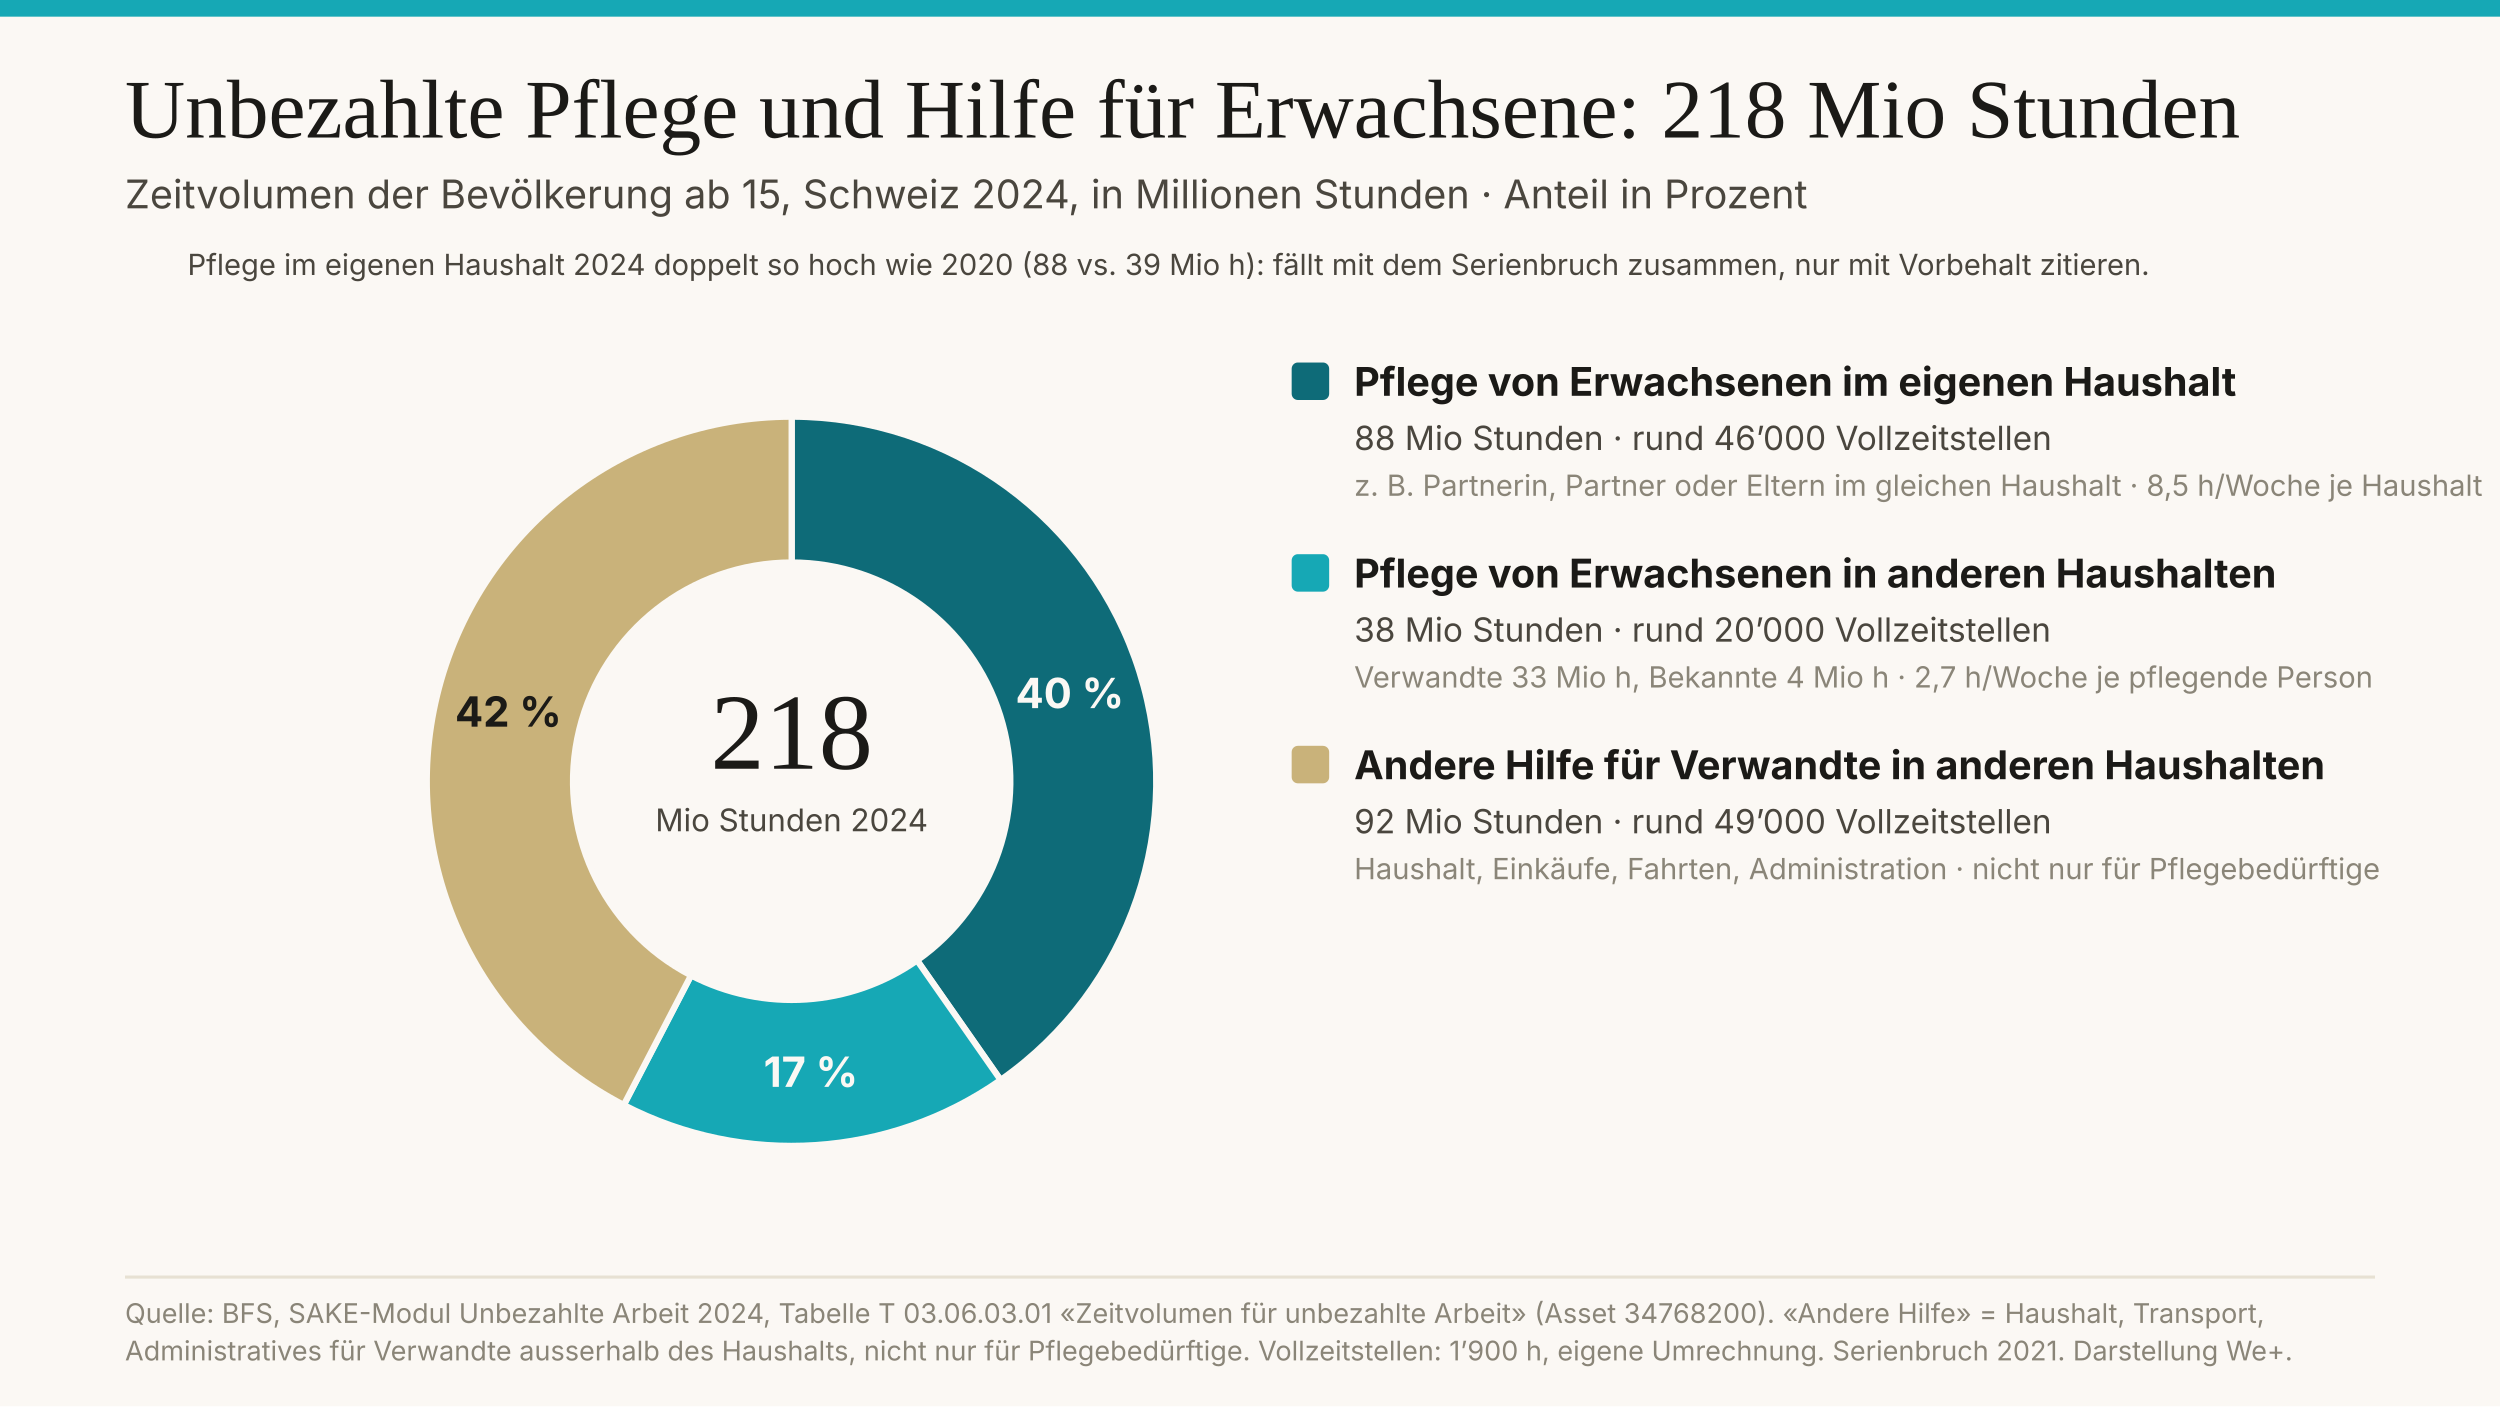
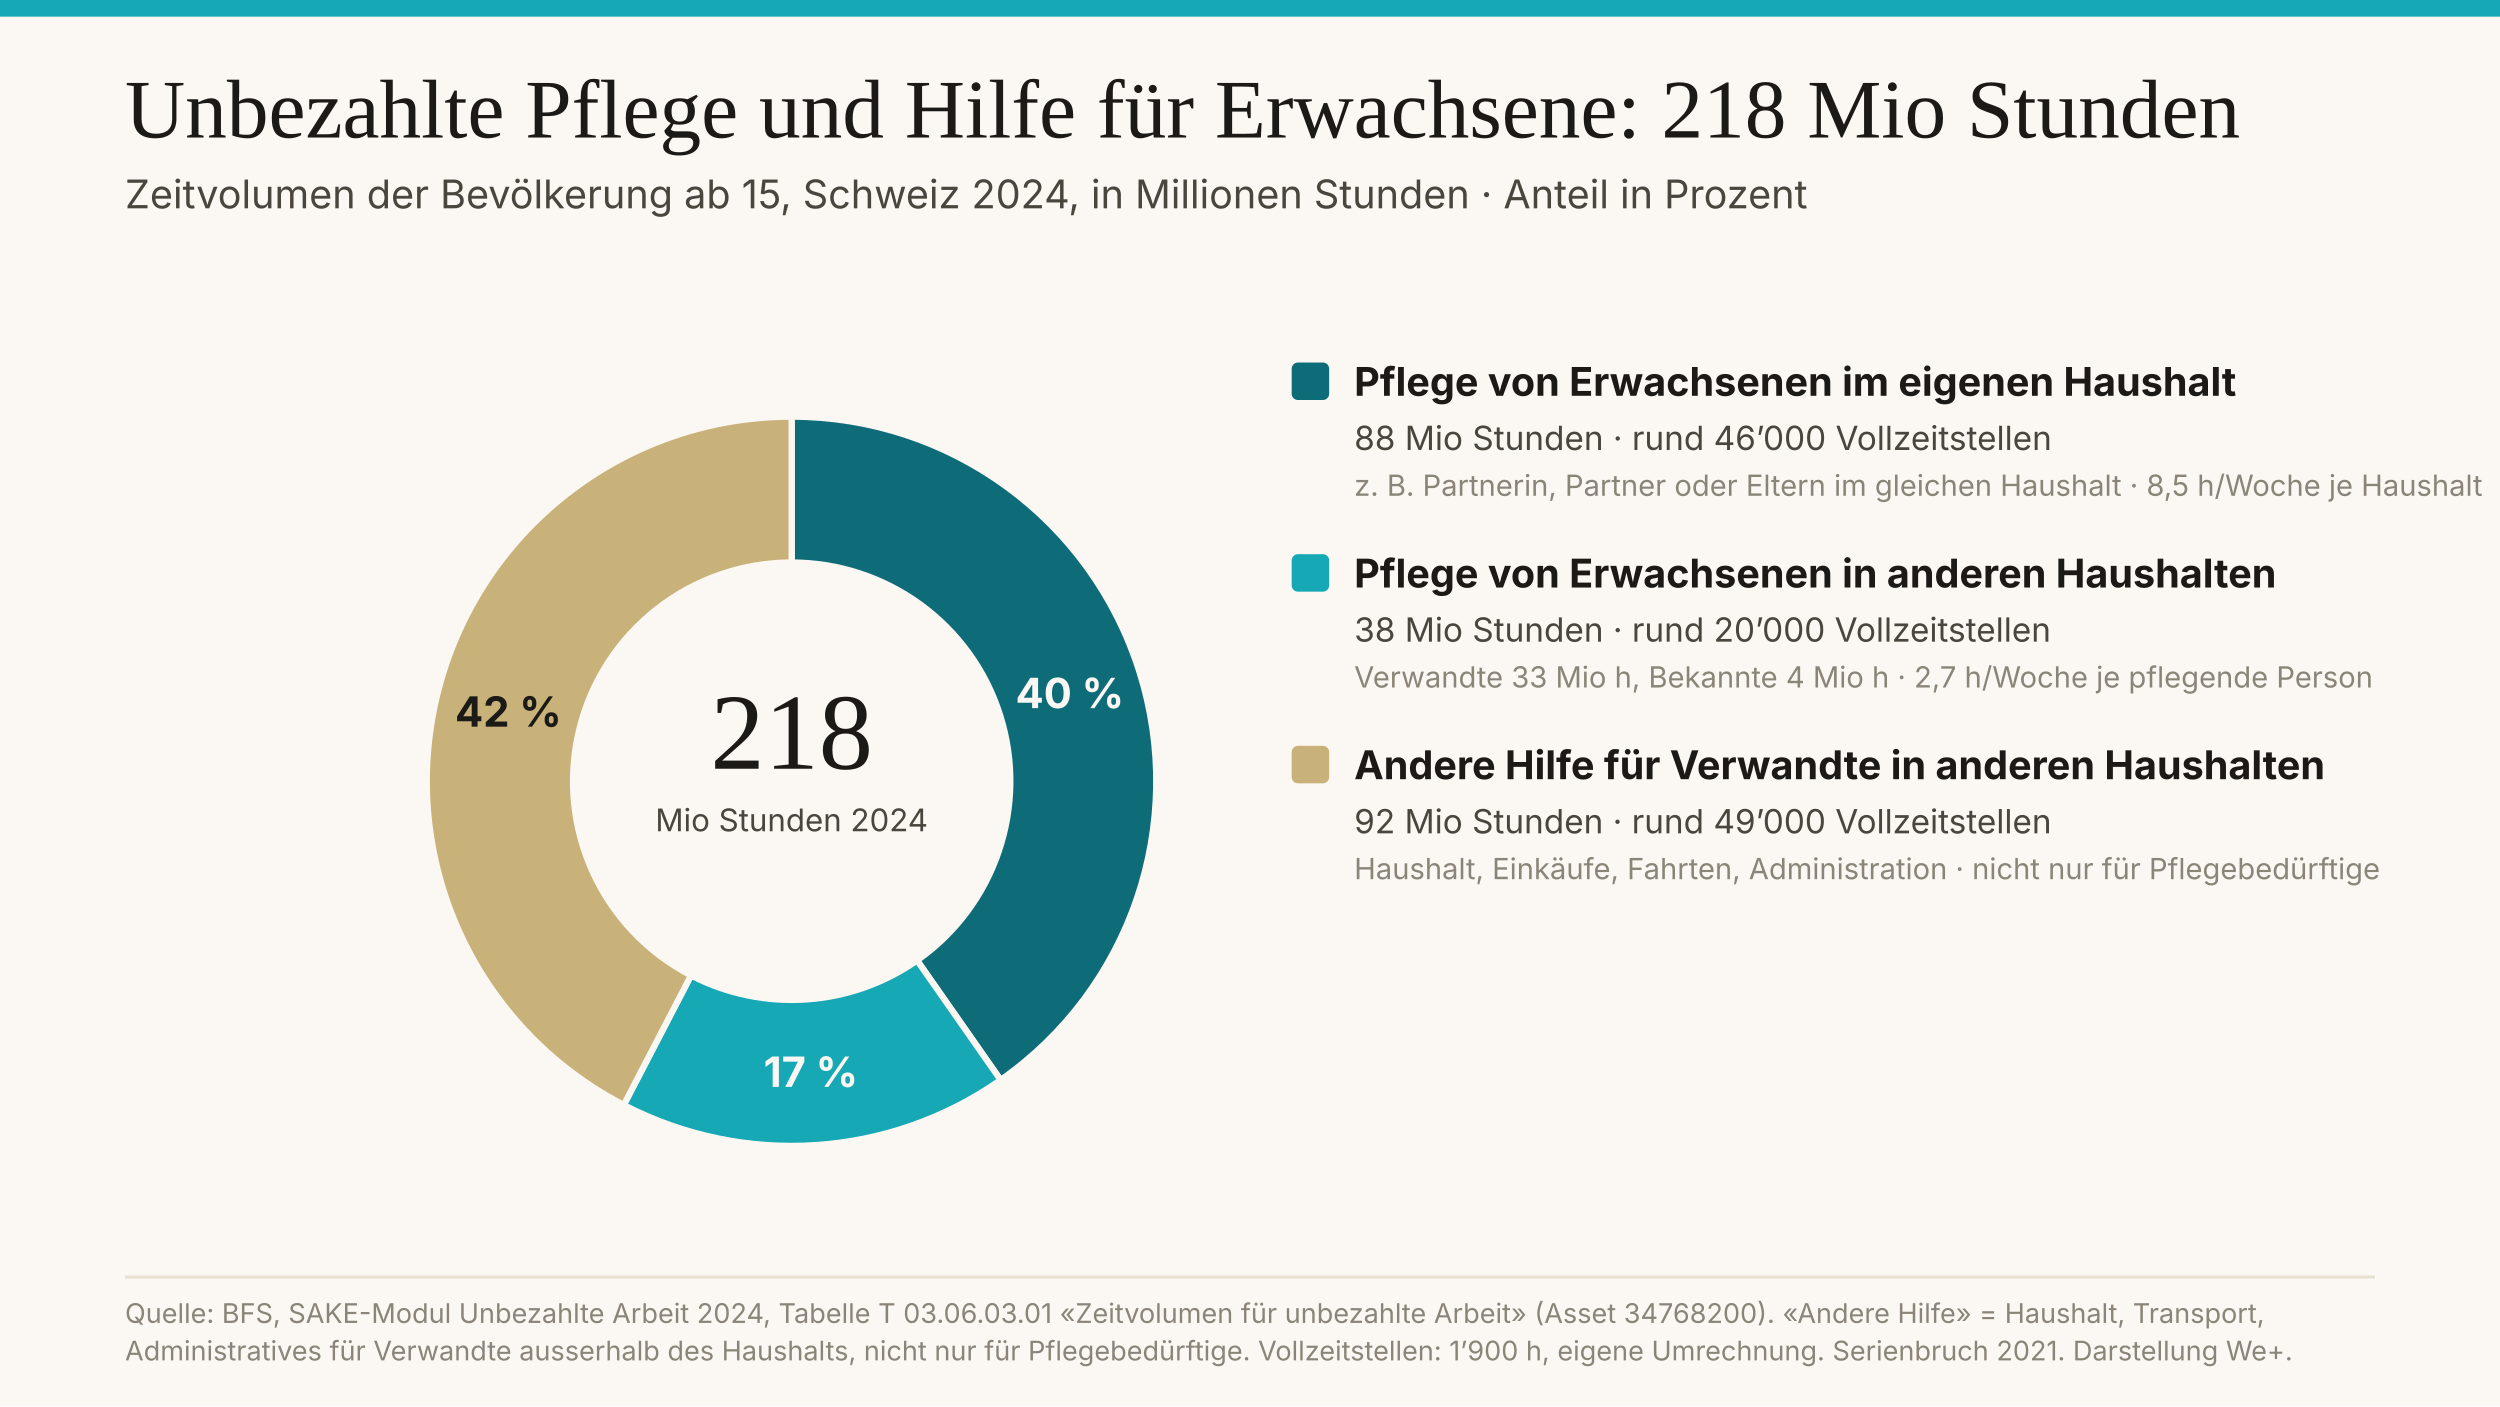
<svg xmlns="http://www.w3.org/2000/svg" width="1200" height="675" viewBox="0 0 1200 675" font-family="Inter, -apple-system, Helvetica, Arial, sans-serif">
  <rect width="1200" height="675" fill="#FBF8F4" />
  <rect x="0" y="0" width="1200" height="8" fill="#16A8B5" />
  <text x="60" y="66" font-family="'Instrument Serif', Georgia, 'Times New Roman', serif" font-size="40" fill="#1B1A17">Unbezahlte Pflege und Hilfe für Erwachsene: 218 Mio Stunden</text>
  <text x="60" y="100" font-size="19" fill="#4A463E">Zeitvolumen der Bevölkerung ab 15, Schweiz 2024, in Millionen Stunden · Anteil in Prozent</text>
  <line x1="60" y1="613" x2="1140" y2="613" stroke="#E7E1D3" stroke-width="1.5" />
  <text x="60" y="635" font-size="13" fill="#8A8578">Quelle: BFS, SAKE-Modul Unbezahlte Arbeit 2024, Tabelle T 03.06.03.01 «Zeitvolumen für unbezahlte Arbeit» (Asset 34768200). «Andere Hilfe» = Haushalt, Transport,</text>
  <text x="60" y="653" font-size="13" fill="#8A8578">Administratives für Verwandte ausserhalb des Haushalts, nicht nur für Pflegebedürftige. Vollzeitstellen: 1’900 h, eigene Umrechnung. Serienbruch 2021. Darstellung We+.</text>
  <path d="M380.0,200.0 A175,175 0 0 1 480.3,518.4 L440.2,461.0 A105,105 0 0 0 380.0,270.0 Z" fill="#0E6B78" stroke="#FBF8F4" stroke-width="3" />
  <text x="513.5" y="339.9" font-size="20" font-weight="700" fill="#FBF8F4" text-anchor="middle">40 %</text>
  <path d="M480.3,518.4 A175,175 0 0 1 299.4,530.4 L331.7,468.2 A105,105 0 0 0 440.2,461.0 Z" fill="#16A8B5" stroke="#FBF8F4" stroke-width="3" />
  <text x="389.2" y="521.7" font-size="20" font-weight="700" fill="#FBF8F4" text-anchor="middle">17 %</text>
  <path d="M299.4,530.4 A175,175 0 0 1 380.0,200.0 L380.0,270.0 A105,105 0 0 0 331.7,468.2 Z" fill="#C9B27A" stroke="#FBF8F4" stroke-width="3" />
  <text x="244.0" y="348.8" font-size="20" font-weight="700" fill="#1B1A17" text-anchor="middle">42 %</text>
  <text x="380" y="369.0" font-family="'Instrument Serif', Georgia, 'Times New Roman', serif" font-size="52" fill="#1B1A17" text-anchor="middle">218</text>
  <text x="380" y="399.0" font-size="15" fill="#4A463E" text-anchor="middle">Mio Stunden 2024</text>
  <rect x="620" y="174" width="18" height="18" rx="3" fill="#0E6B78" />
  <text x="650" y="190" font-size="19" font-weight="700" fill="#1B1A17">Pflege von Erwachsenen im eigenen Haushalt</text>
  <text x="650" y="216" font-size="16" fill="#4A463E">88 Mio Stunden · rund 46’000 Vollzeitstellen</text>
  <text x="650" y="238" font-size="14" fill="#8A8578">z. B. Partnerin, Partner oder Eltern im gleichen Haushalt · 8,5 h/Woche je Haushalt</text>
  <rect x="620" y="266" width="18" height="18" rx="3" fill="#16A8B5" />
  <text x="650" y="282" font-size="19" font-weight="700" fill="#1B1A17">Pflege von Erwachsenen in anderen Haushalten</text>
  <text x="650" y="308" font-size="16" fill="#4A463E">38 Mio Stunden · rund 20’000 Vollzeitstellen</text>
  <text x="650" y="330" font-size="14" fill="#8A8578">Verwandte 33 Mio h, Bekannte 4 Mio h · 2,7 h/Woche je pflegende Person</text>
  <rect x="620" y="358" width="18" height="18" rx="3" fill="#C9B27A" />
  <text x="650" y="374" font-size="19" font-weight="700" fill="#1B1A17">Andere Hilfe für Verwandte in anderen Haushalten</text>
  <text x="650" y="400" font-size="16" fill="#4A463E">92 Mio Stunden · rund 49’000 Vollzeitstellen</text>
  <text x="650" y="422" font-size="14" fill="#8A8578">Haushalt, Einkäufe, Fahrten, Administration · nicht nur für Pflegebedürftige</text>
-   <text x="90" y="132" font-size="14" fill="#4A463E" text-anchor="start">Pflege im eigenen Haushalt 2024 doppelt so hoch wie 2020 (88 vs. 39 Mio h): fällt mit dem Serienbruch zusammen, nur mit Vorbehalt zitieren.</text>
</svg>
